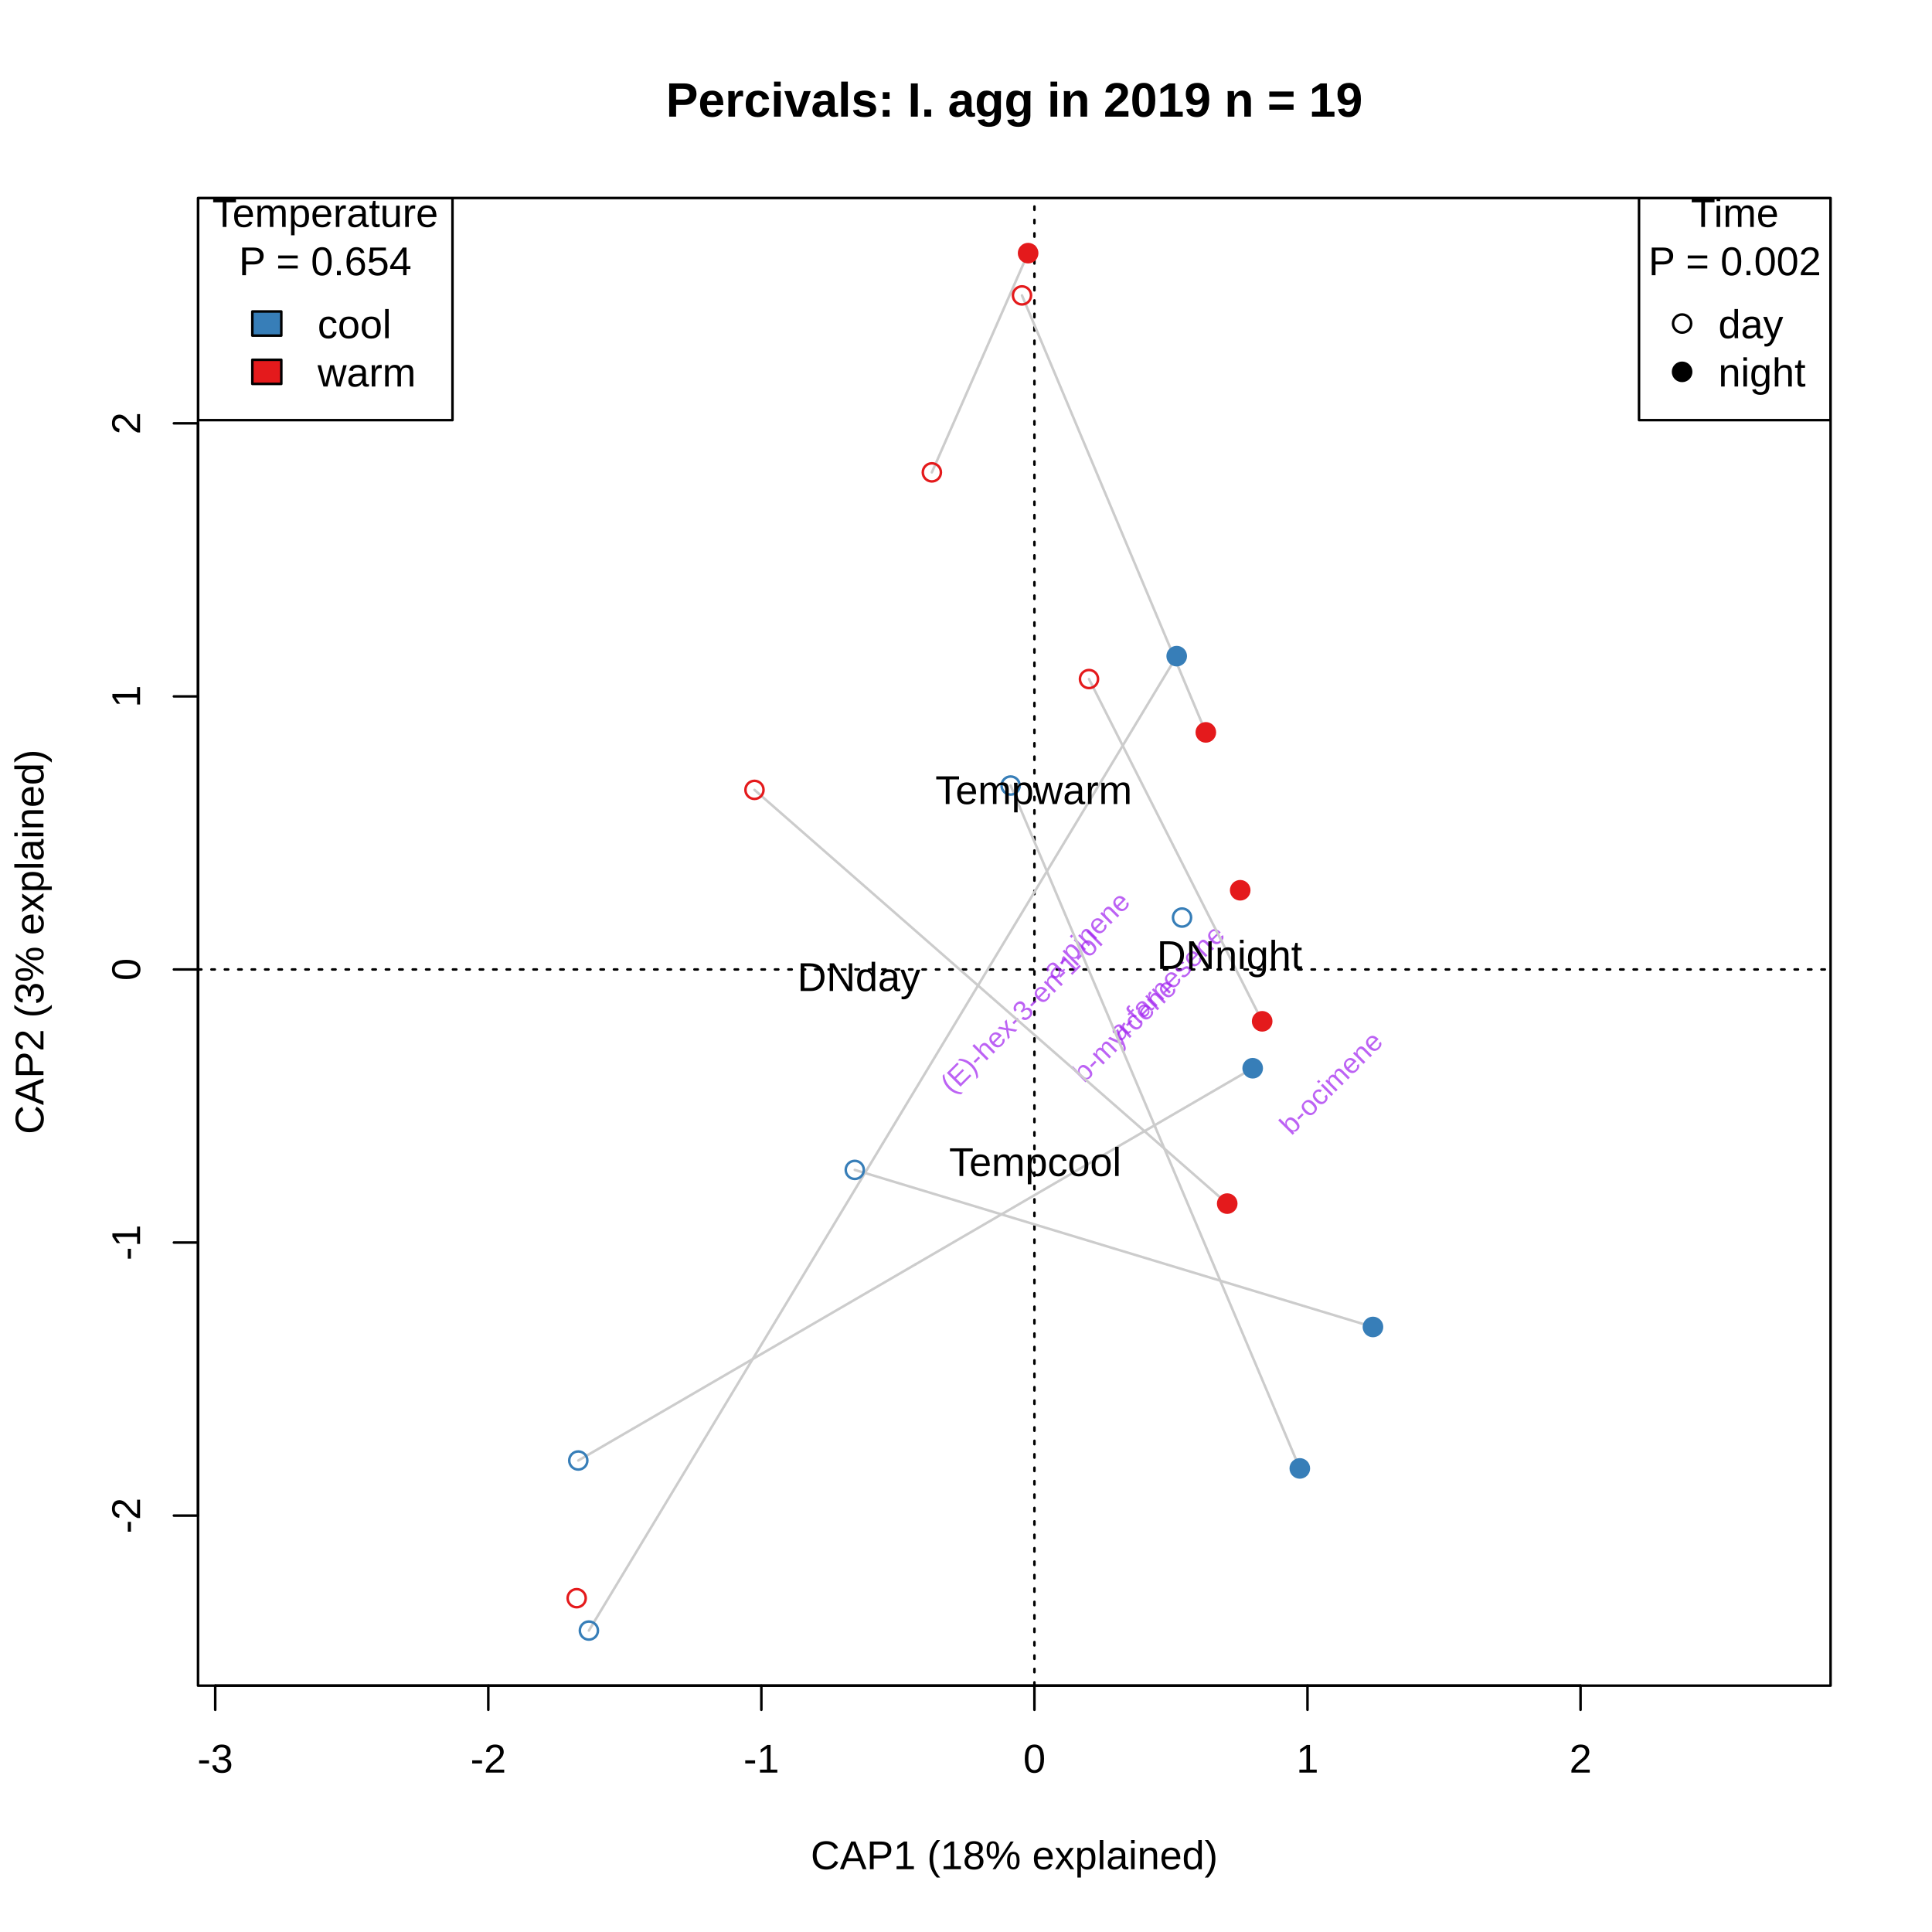
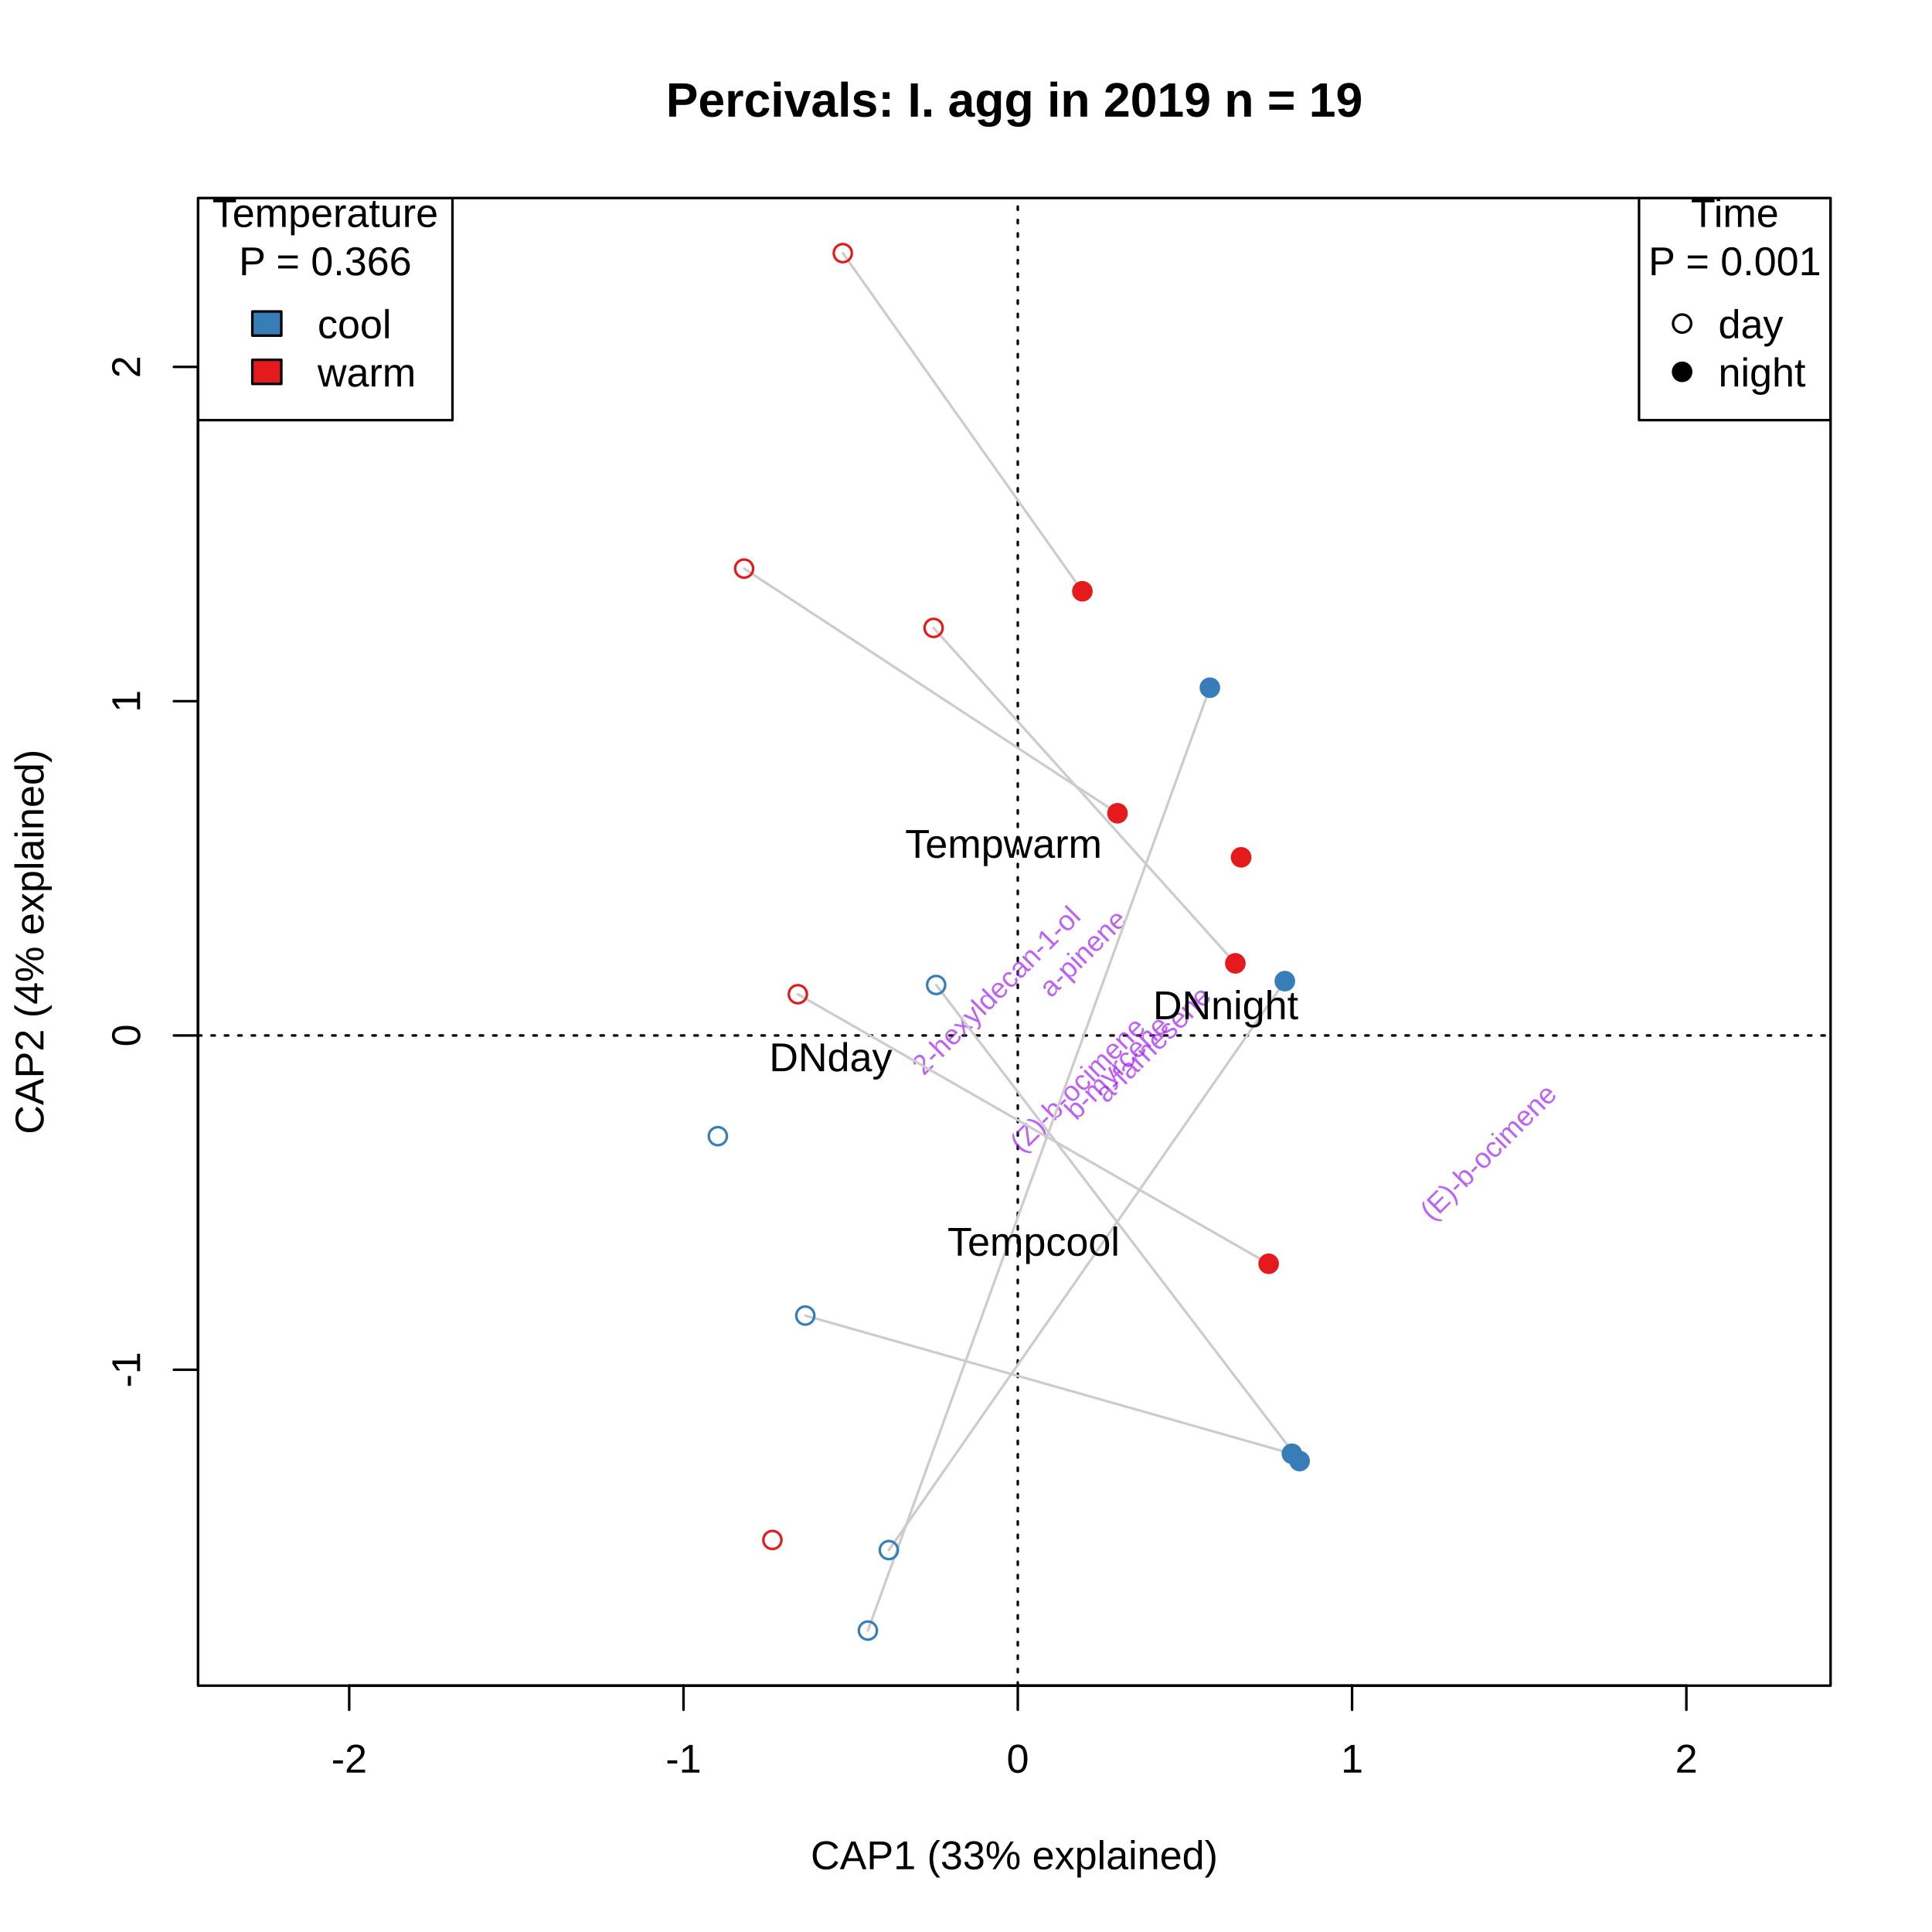
<svg xmlns="http://www.w3.org/2000/svg" class="svglite" width="576.00pt" height="576.00pt" viewBox="0 0 576.00 576.00">
  <defs>
    <style type="text/css">
    .svglite line, .svglite polyline, .svglite polygon, .svglite path, .svglite rect, .svglite circle {
      fill: none;
      stroke: #000000;
      stroke-linecap: round;
      stroke-linejoin: round;
      stroke-miterlimit: 10.00;
    }
    .svglite text {
      white-space: pre;
    }
  </style>
  </defs>
  <rect width="100%" height="100%" style="stroke: none; fill: #FFFFFF;" />
  <defs>
    <clipPath id="cpMC4wMHw1NzYuMDB8MC4wMHw1NzYuMDA=">
      <rect x="0.00" y="0.00" width="576.00" height="576.00" />
    </clipPath>
  </defs>
  <g clip-path="url(#cpMC4wMHw1NzYuMDB8MC4wMHw1NzYuMDA=)">
</g>
  <defs>
    <clipPath id="cpNTkuMDR8NTQ1Ljc2fDU5LjA0fDUwMi41Ng==">
      <rect x="59.04" y="59.04" width="486.72" height="443.52" />
    </clipPath>
  </defs>
  <g clip-path="url(#cpNTkuMDR8NTQ1Ljc2fDU5LjA0fDUwMi41Ng==)">
</g>
  <g clip-path="url(#cpMC4wMHw1NzYuMDB8MC4wMHw1NzYuMDA=)">
-     <line x1="64.17" y1="502.56" x2="471.22" y2="502.56" style="stroke-width: 0.75;" />
-     <line x1="64.17" y1="502.56" x2="64.17" y2="509.76" style="stroke-width: 0.75;" />
-     <line x1="145.58" y1="502.56" x2="145.58" y2="509.76" style="stroke-width: 0.75;" />
-     <line x1="226.99" y1="502.56" x2="226.99" y2="509.76" style="stroke-width: 0.75;" />
-     <line x1="308.40" y1="502.56" x2="308.40" y2="509.76" style="stroke-width: 0.75;" />
-     <line x1="389.81" y1="502.56" x2="389.81" y2="509.76" style="stroke-width: 0.75;" />
-     <line x1="471.22" y1="502.56" x2="471.22" y2="509.76" style="stroke-width: 0.75;" />
-     <text x="64.17" y="528.48" text-anchor="middle" style="font-size: 12.00px; font-family: &quot;Arial&quot;;">-3</text>
-     <text x="145.58" y="528.48" text-anchor="middle" style="font-size: 12.00px; font-family: &quot;Arial&quot;;">-2</text>
-     <text x="226.99" y="528.48" text-anchor="middle" style="font-size: 12.00px; font-family: &quot;Arial&quot;;">-1</text>
-     <text x="308.40" y="528.48" text-anchor="middle" style="font-size: 12.00px; font-family: &quot;Arial&quot;;">0</text>
-     <text x="389.81" y="528.48" text-anchor="middle" style="font-size: 12.00px; font-family: &quot;Arial&quot;;">1</text>
-     <text x="471.22" y="528.48" text-anchor="middle" style="font-size: 12.00px; font-family: &quot;Arial&quot;;">2</text>
-     <line x1="59.04" y1="451.85" x2="59.04" y2="126.21" style="stroke-width: 0.75;" />
-     <line x1="59.04" y1="451.85" x2="51.84" y2="451.85" style="stroke-width: 0.75;" />
-     <line x1="59.04" y1="370.44" x2="51.84" y2="370.44" style="stroke-width: 0.75;" />
-     <line x1="59.04" y1="289.03" x2="51.84" y2="289.03" style="stroke-width: 0.75;" />
-     <line x1="59.04" y1="207.62" x2="51.84" y2="207.62" style="stroke-width: 0.75;" />
-     <line x1="59.04" y1="126.21" x2="51.84" y2="126.21" style="stroke-width: 0.75;" />
-     <text transform="translate(41.76,451.85) rotate(-90)" text-anchor="middle" style="font-size: 12.00px; font-family: &quot;Arial&quot;;">-2</text>
-     <text transform="translate(41.76,370.44) rotate(-90)" text-anchor="middle" style="font-size: 12.00px; font-family: &quot;Arial&quot;;">-1</text>
-     <text transform="translate(41.76,289.03) rotate(-90)" text-anchor="middle" style="font-size: 12.00px; font-family: &quot;Arial&quot;;">0</text>
-     <text transform="translate(41.76,207.62) rotate(-90)" text-anchor="middle" style="font-size: 12.00px; font-family: &quot;Arial&quot;;">1</text>
-     <text transform="translate(41.76,126.21) rotate(-90)" text-anchor="middle" style="font-size: 12.00px; font-family: &quot;Arial&quot;;">2</text>
+     <line x1="104.11" y1="502.56" x2="502.77" y2="502.56" style="stroke-width: 0.75;" />
+     <line x1="104.11" y1="502.56" x2="104.11" y2="509.76" style="stroke-width: 0.75;" />
+     <line x1="203.78" y1="502.56" x2="203.78" y2="509.76" style="stroke-width: 0.75;" />
+     <line x1="303.44" y1="502.56" x2="303.44" y2="509.76" style="stroke-width: 0.75;" />
+     <line x1="403.10" y1="502.56" x2="403.10" y2="509.76" style="stroke-width: 0.75;" />
+     <line x1="502.77" y1="502.56" x2="502.77" y2="509.76" style="stroke-width: 0.75;" />
+     <text x="104.11" y="528.48" text-anchor="middle" style="font-size: 12.00px; font-family: &quot;Arial&quot;;">-2</text>
+     <text x="203.78" y="528.48" text-anchor="middle" style="font-size: 12.00px; font-family: &quot;Arial&quot;;">-1</text>
+     <text x="303.44" y="528.48" text-anchor="middle" style="font-size: 12.00px; font-family: &quot;Arial&quot;;">0</text>
+     <text x="403.10" y="528.48" text-anchor="middle" style="font-size: 12.00px; font-family: &quot;Arial&quot;;">1</text>
+     <text x="502.77" y="528.48" text-anchor="middle" style="font-size: 12.00px; font-family: &quot;Arial&quot;;">2</text>
+     <line x1="59.04" y1="408.37" x2="59.04" y2="109.38" style="stroke-width: 0.75;" />
+     <line x1="59.04" y1="408.37" x2="51.84" y2="408.37" style="stroke-width: 0.75;" />
+     <line x1="59.04" y1="308.71" x2="51.84" y2="308.71" style="stroke-width: 0.75;" />
+     <line x1="59.04" y1="209.05" x2="51.84" y2="209.05" style="stroke-width: 0.75;" />
+     <line x1="59.04" y1="109.38" x2="51.84" y2="109.38" style="stroke-width: 0.75;" />
+     <text transform="translate(41.76,408.37) rotate(-90)" text-anchor="middle" style="font-size: 12.00px; font-family: &quot;Arial&quot;;">-1</text>
+     <text transform="translate(41.76,308.71) rotate(-90)" text-anchor="middle" style="font-size: 12.00px; font-family: &quot;Arial&quot;;">0</text>
+     <text transform="translate(41.76,209.05) rotate(-90)" text-anchor="middle" style="font-size: 12.00px; font-family: &quot;Arial&quot;;">1</text>
+     <text transform="translate(41.76,109.38) rotate(-90)" text-anchor="middle" style="font-size: 12.00px; font-family: &quot;Arial&quot;;">2</text>
    <polygon points="59.04,502.56 545.76,502.56 545.76,59.04 59.04,59.04 " style="stroke-width: 0.75;" />
-     <text x="302.40" y="557.28" text-anchor="middle" style="font-size: 12.00px; font-family: &quot;Arial&quot;;">CAP1 (18% explained)</text>
-     <text transform="translate(12.96,280.80) rotate(-90)" text-anchor="middle" style="font-size: 12.00px; font-family: &quot;Arial&quot;;">CAP2 (3% explained)</text>
+     <text x="302.40" y="557.28" text-anchor="middle" style="font-size: 12.00px; font-family: &quot;Arial&quot;;">CAP1 (33% explained)</text>
+     <text transform="translate(12.96,280.80) rotate(-90)" text-anchor="middle" style="font-size: 12.00px; font-family: &quot;Arial&quot;;">CAP2 (4% explained)</text>
  </g>
  <g clip-path="url(#cpNTkuMDR8NTQ1Ljc2fDU5LjA0fDUwMi41Ng==)">
-     <line x1="59.04" y1="289.03" x2="545.76" y2="289.03" style="stroke-width: 0.75; stroke-dasharray: 1.00,3.00;" />
-     <line x1="308.40" y1="502.56" x2="308.40" y2="59.04" style="stroke-width: 0.75; stroke-dasharray: 1.00,3.00;" />
+     <line x1="59.04" y1="308.71" x2="545.76" y2="308.71" style="stroke-width: 0.75; stroke-dasharray: 1.00,3.00;" />
+     <line x1="303.44" y1="502.56" x2="303.44" y2="59.04" style="stroke-width: 0.75; stroke-dasharray: 1.00,3.00;" />
  </g>
  <g clip-path="url(#cpMC4wMHw1NzYuMDB8MC4wMHw1NzYuMDA=)">
    <text x="302.40" y="34.77" text-anchor="middle" style="font-size: 14.40px; font-weight: bold; font-family: &quot;Arial&quot;;">Percivals: I. agg in 2019 n = 19</text>
  </g>
  <g clip-path="url(#cpNTkuMDR8NTQ1Ljc2fDU5LjA0fDUwMi41Ng==)">
    <rect x="59.04" y="59.04" width="75.86" height="66.22" style="stroke-width: 0.75;" />
    <rect x="75.23" y="92.86" width="8.64" height="7.20" style="stroke-width: 0.75; fill: #377EB8;" />
    <rect x="75.23" y="107.26" width="8.64" height="7.20" style="stroke-width: 0.75; fill: #E41A1C;" />
    <text x="96.97" y="67.66" text-anchor="middle" style="font-size: 12.00px; font-family: &quot;Arial&quot;;">Temperature </text>
-     <text x="96.97" y="82.06" text-anchor="middle" style="font-size: 12.00px; font-family: &quot;Arial&quot;;">P = 0.654</text>
+     <text x="96.97" y="82.06" text-anchor="middle" style="font-size: 12.00px; font-family: &quot;Arial&quot;;">P = 0.366</text>
    <text x="94.67" y="100.83" style="font-size: 12.00px; font-family: &quot;Arial&quot;;">cool</text>
    <text x="94.67" y="115.23" style="font-size: 12.00px; font-family: &quot;Arial&quot;;">warm</text>
    <rect x="488.65" y="59.04" width="57.11" height="66.22" style="stroke-width: 0.75;" />
    <circle cx="501.50" cy="96.46" r="2.70" style="stroke-width: 0.75;" />
    <circle cx="501.50" cy="110.86" r="2.70" style="stroke-width: 0.75; fill: #000000;" />
    <text x="517.21" y="67.66" text-anchor="middle" style="font-size: 12.00px; font-family: &quot;Arial&quot;;">Time </text>
-     <text x="517.21" y="82.06" text-anchor="middle" style="font-size: 12.00px; font-family: &quot;Arial&quot;;">P = 0.002</text>
+     <text x="517.21" y="82.06" text-anchor="middle" style="font-size: 12.00px; font-family: &quot;Arial&quot;;">P = 0.001</text>
    <text x="512.30" y="100.83" style="font-size: 12.00px; font-family: &quot;Arial&quot;;">day</text>
    <text x="512.30" y="115.23" style="font-size: 12.00px; font-family: &quot;Arial&quot;;">night</text>
-     <text transform="translate(349.80,295.00) rotate(-45)" text-anchor="middle" style="font-size: 8.40px;fill: #A020F0; fill-opacity: 0.70; font-family: &quot;Arial&quot;;">a-farnesene</text>
-     <text transform="translate(337.25,309.04) rotate(-45)" text-anchor="middle" style="font-size: 8.40px;fill: #A020F0; fill-opacity: 0.70; font-family: &quot;Arial&quot;;">b-myrcene</text>
-     <text transform="translate(398.86,324.85) rotate(-45)" text-anchor="middle" style="font-size: 8.40px;fill: #A020F0; fill-opacity: 0.70; font-family: &quot;Arial&quot;;">b-ocimene</text>
-     <text transform="translate(312.15,293.36) rotate(-45)" text-anchor="middle" style="font-size: 8.40px;fill: none; font-family: &quot;Arial&quot;;">g-terpinene</text>
-     <text transform="translate(325.82,280.87) rotate(-45)" text-anchor="middle" style="font-size: 8.40px;fill: #A020F0; fill-opacity: 0.70; font-family: &quot;Arial&quot;;">a-pinene</text>
-     <text transform="translate(319.96,289.97) rotate(-45)" text-anchor="middle" style="font-size: 8.40px;fill: none; font-family: &quot;Arial&quot;;">bergamotene</text>
-     <text transform="translate(310.04,290.66) rotate(-45)" text-anchor="middle" style="font-size: 8.40px;fill: none; font-family: &quot;Arial&quot;;">(3E)-4,8-dimethylnona-1,3,7-triene</text>
-     <text transform="translate(304.47,279.67) rotate(-45)" text-anchor="middle" style="font-size: 8.40px;fill: none; font-family: &quot;Arial&quot;;">2-hexyldecan-1-ol</text>
-     <text transform="translate(310.05,291.26) rotate(-45)" text-anchor="middle" style="font-size: 8.40px;fill: none; font-family: &quot;Arial&quot;;">(1Z,4Z,7Z)-1,5,9,9-tetramethylcycloundeca-1,4,7-triene</text>
-     <text transform="translate(302.84,292.25) rotate(-45)" text-anchor="middle" style="font-size: 8.40px;fill: none; font-family: &quot;Arial&quot;;">(E)-hex-2-enal</text>
-     <text transform="translate(308.09,291.26) rotate(-45)" text-anchor="middle" style="font-size: 8.40px;fill: none; font-family: &quot;Arial&quot;;">(2E)-2,7-dimethylocta-2,6-dien-1-ol</text>
-     <text transform="translate(306.52,303.82) rotate(-45)" text-anchor="middle" style="font-size: 8.40px;fill: #A020F0; fill-opacity: 0.70; font-family: &quot;Arial&quot;;">(E)-hex-3-en-1-ol</text>
-     <text transform="translate(311.03,296.79) rotate(-45)" text-anchor="middle" style="font-size: 8.40px;fill: none; font-family: &quot;Arial&quot;;">[(E)-hex-3-enyl] acetate</text>
-     <text transform="translate(312.83,290.92) rotate(-45)" text-anchor="middle" style="font-size: 8.40px;fill: none; font-family: &quot;Arial&quot;;">pseudoionone</text>
-     <text transform="translate(310.04,290.66) rotate(-45)" text-anchor="middle" style="font-size: 8.40px;fill: none; font-family: &quot;Arial&quot;;">methyl benzoate</text>
-     <text transform="translate(304.27,295.30) rotate(-45)" text-anchor="middle" style="font-size: 8.40px;fill: none; font-family: &quot;Arial&quot;;">b-caryophyllene</text>
-     <text transform="translate(309.55,291.71) rotate(-45)" text-anchor="middle" style="font-size: 8.40px;fill: none; font-family: &quot;Arial&quot;;">[(Z)-hex-3-enyl] butanoate</text>
-     <text transform="translate(310.04,290.66) rotate(-45)" text-anchor="middle" style="font-size: 8.40px;fill: none; font-family: &quot;Arial&quot;;">nonyl prop-1-en-2-yl carbonate</text>
-     <text transform="translate(311.36,293.81) rotate(-45)" text-anchor="middle" style="font-size: 8.40px;fill: none; font-family: &quot;Arial&quot;;">a-copaene</text>
-     <text transform="translate(310.04,290.66) rotate(-45)" text-anchor="middle" style="font-size: 8.40px;fill: none; font-family: &quot;Arial&quot;;">nonylcyclopropane</text>
-     <text transform="translate(310.60,298.96) rotate(-45)" text-anchor="middle" style="font-size: 8.40px;fill: none; font-family: &quot;Arial&quot;;">a-terpineol</text>
-     <text transform="translate(314.33,294.56) rotate(-45)" text-anchor="middle" style="font-size: 8.40px;fill: none; font-family: &quot;Arial&quot;;">linalool</text>
-     <text transform="translate(310.04,290.66) rotate(-45)" text-anchor="middle" style="font-size: 8.40px;fill: none; font-family: &quot;Arial&quot;;">3,5-dimethyloctane</text>
-     <text transform="translate(308.48,294.80) rotate(-45)" text-anchor="middle" style="font-size: 8.40px;fill: none; font-family: &quot;Arial&quot;;">petasitene</text>
-     <text transform="translate(314.28,296.07) rotate(-45)" text-anchor="middle" style="font-size: 8.40px;fill: none; font-family: &quot;Arial&quot;;">trans-a-bergamotene</text>
-     <text transform="translate(310.04,290.66) rotate(-45)" text-anchor="middle" style="font-size: 8.40px;fill: none; font-family: &quot;Arial&quot;;">a-campholenal</text>
-     <text transform="translate(310.61,291.24) rotate(-45)" text-anchor="middle" style="font-size: 8.40px;fill: none; font-family: &quot;Arial&quot;;">indole</text>
-     <text transform="translate(310.04,290.66) rotate(-45)" text-anchor="middle" style="font-size: 8.40px;fill: none; font-family: &quot;Arial&quot;;">3-methylbutanal oxime</text>
-     <line x1="332.09" y1="372.21" x2="254.84" y2="348.79" style="stroke-width: 0.75; stroke: #CCCCCC;" />
-     <line x1="332.09" y1="372.21" x2="409.33" y2="395.62" style="stroke-width: 0.75; stroke: #CCCCCC;" />
-     <line x1="344.41" y1="336.00" x2="301.30" y2="234.20" style="stroke-width: 0.75; stroke: #CCCCCC;" />
-     <line x1="344.41" y1="336.00" x2="387.52" y2="437.79" style="stroke-width: 0.75; stroke: #CCCCCC;" />
-     <line x1="272.94" y1="376.95" x2="172.41" y2="435.43" style="stroke-width: 0.75; stroke: #CCCCCC;" />
-     <line x1="272.94" y1="376.95" x2="373.47" y2="318.48" style="stroke-width: 0.75; stroke: #CCCCCC;" />
-     <line x1="263.20" y1="340.88" x2="175.57" y2="486.13" style="stroke-width: 0.75; stroke: #CCCCCC;" />
-     <line x1="263.20" y1="340.88" x2="350.82" y2="195.62" style="stroke-width: 0.75; stroke: #CCCCCC;" />
-     <line x1="350.49" y1="253.47" x2="324.67" y2="202.45" style="stroke-width: 0.75; stroke: #CCCCCC;" />
-     <line x1="350.49" y1="253.47" x2="376.30" y2="304.49" style="stroke-width: 0.75; stroke: #CCCCCC;" />
-     <line x1="292.17" y1="108.15" x2="277.82" y2="140.83" style="stroke-width: 0.75; stroke: #CCCCCC;" />
-     <line x1="292.17" y1="108.15" x2="306.52" y2="75.47" style="stroke-width: 0.75; stroke: #CCCCCC;" />
-     <line x1="332.10" y1="153.21" x2="359.50" y2="218.35" style="stroke-width: 0.75; stroke: #CCCCCC;" />
-     <line x1="332.10" y1="153.21" x2="304.69" y2="88.07" style="stroke-width: 0.75; stroke: #CCCCCC;" />
-     <line x1="295.41" y1="297.16" x2="224.94" y2="235.49" style="stroke-width: 0.75; stroke: #CCCCCC;" />
-     <line x1="295.41" y1="297.16" x2="365.88" y2="358.84" style="stroke-width: 0.75; stroke: #CCCCCC;" />
-     <circle cx="254.84" cy="348.79" r="2.70" style="stroke-width: 0.75; stroke: #377EB8;" />
-     <circle cx="409.33" cy="395.62" r="2.70" style="stroke-width: 0.75; stroke: #377EB8; fill: #377EB8;" />
-     <circle cx="324.67" cy="202.45" r="2.70" style="stroke-width: 0.75; stroke: #E41A1C;" />
-     <circle cx="376.30" cy="304.49" r="2.70" style="stroke-width: 0.75; stroke: #E41A1C; fill: #E41A1C;" />
-     <circle cx="369.75" cy="265.42" r="2.70" style="stroke-width: 0.75; stroke: #E41A1C; fill: #E41A1C;" />
-     <circle cx="277.82" cy="140.83" r="2.70" style="stroke-width: 0.75; stroke: #E41A1C;" />
-     <circle cx="301.30" cy="234.20" r="2.70" style="stroke-width: 0.75; stroke: #377EB8;" />
-     <circle cx="387.52" cy="437.79" r="2.70" style="stroke-width: 0.75; stroke: #377EB8; fill: #377EB8;" />
-     <circle cx="359.50" cy="218.35" r="2.70" style="stroke-width: 0.75; stroke: #E41A1C; fill: #E41A1C;" />
-     <circle cx="171.93" cy="476.48" r="2.70" style="stroke-width: 0.75; stroke: #E41A1C;" />
-     <circle cx="224.94" cy="235.49" r="2.70" style="stroke-width: 0.75; stroke: #E41A1C;" />
-     <circle cx="365.88" cy="358.84" r="2.70" style="stroke-width: 0.75; stroke: #E41A1C; fill: #E41A1C;" />
-     <circle cx="172.41" cy="435.43" r="2.70" style="stroke-width: 0.75; stroke: #377EB8;" />
-     <circle cx="373.47" cy="318.48" r="2.70" style="stroke-width: 0.75; stroke: #377EB8; fill: #377EB8;" />
-     <circle cx="175.57" cy="486.13" r="2.70" style="stroke-width: 0.75; stroke: #377EB8;" />
-     <circle cx="350.82" cy="195.62" r="2.70" style="stroke-width: 0.75; stroke: #377EB8; fill: #377EB8;" />
-     <circle cx="304.69" cy="88.07" r="2.70" style="stroke-width: 0.75; stroke: #E41A1C;" />
-     <circle cx="306.52" cy="75.47" r="2.70" style="stroke-width: 0.75; stroke: #E41A1C; fill: #E41A1C;" />
-     <circle cx="352.41" cy="273.56" r="2.70" style="stroke-width: 0.75; stroke: #377EB8;" />
-     <text x="256.06" y="295.45" text-anchor="middle" style="font-size: 12.00px; font-family: &quot;Arial&quot;;">DNday</text>
-     <text x="366.57" y="288.88" text-anchor="middle" style="font-size: 12.00px; font-family: &quot;Arial&quot;;">DNnight</text>
-     <text x="308.63" y="350.60" text-anchor="middle" style="font-size: 12.00px; font-family: &quot;Arial&quot;;">Tempcool</text>
-     <text x="308.20" y="239.71" text-anchor="middle" style="font-size: 12.00px; font-family: &quot;Arial&quot;;">Tempwarm</text>
+     <text transform="translate(345.72,313.33) rotate(-45)" text-anchor="middle" style="font-size: 8.40px;fill: #A020F0; fill-opacity: 0.70; font-family: &quot;Arial&quot;;">a-farnesene</text>
+     <text transform="translate(334.91,320.26) rotate(-45)" text-anchor="middle" style="font-size: 8.40px;fill: #A020F0; fill-opacity: 0.70; font-family: &quot;Arial&quot;;">b-myrcene</text>
+     <text transform="translate(445.74,345.51) rotate(-45)" text-anchor="middle" style="font-size: 8.40px;fill: #A020F0; fill-opacity: 0.70; font-family: &quot;Arial&quot;;">(E)-b-ocimene</text>
+     <text transform="translate(307.06,313.12) rotate(-45)" text-anchor="middle" style="font-size: 8.40px;fill: none; font-family: &quot;Arial&quot;;">g-terpinene</text>
+     <text transform="translate(324.86,286.18) rotate(-45)" text-anchor="middle" style="font-size: 8.40px;fill: #A020F0; fill-opacity: 0.70; font-family: &quot;Arial&quot;;">a-pinene</text>
+     <text transform="translate(310.37,317.24) rotate(-45)" text-anchor="middle" style="font-size: 8.40px;fill: none; font-family: &quot;Arial&quot;;">bergamotene</text>
+     <text transform="translate(306.35,309.66) rotate(-45)" text-anchor="middle" style="font-size: 8.40px;fill: none; font-family: &quot;Arial&quot;;">(3E)-4,8-dimethylnona-1,3,7-triene</text>
+     <text transform="translate(299.01,297.31) rotate(-45)" text-anchor="middle" style="font-size: 8.40px;fill: #A020F0; fill-opacity: 0.70; font-family: &quot;Arial&quot;;">2-hexyldecan-1-ol</text>
+     <text transform="translate(305.12,311.09) rotate(-45)" text-anchor="middle" style="font-size: 8.40px;fill: none; font-family: &quot;Arial&quot;;">(1Z,4Z,7Z)-1,5,9,9-tetramethylcycloundeca-1,4,7-triene</text>
+     <text transform="translate(298.95,311.28) rotate(-45)" text-anchor="middle" style="font-size: 8.40px;fill: none; font-family: &quot;Arial&quot;;">(E)-hex-2-enal</text>
+     <text transform="translate(301.14,315.80) rotate(-45)" text-anchor="middle" style="font-size: 8.40px;fill: none; font-family: &quot;Arial&quot;;">(2E)-2,7-dimethylocta-2,6-dien-1-ol</text>
+     <text transform="translate(304.39,322.68) rotate(-45)" text-anchor="middle" style="font-size: 8.40px;fill: none; font-family: &quot;Arial&quot;;">(E)-hex-3-en-1-ol</text>
+     <text transform="translate(306.37,317.87) rotate(-45)" text-anchor="middle" style="font-size: 8.40px;fill: none; font-family: &quot;Arial&quot;;">[(E)-hex-3-enyl] acetate</text>
+     <text transform="translate(308.78,308.80) rotate(-45)" text-anchor="middle" style="font-size: 8.40px;fill: none; font-family: &quot;Arial&quot;;">pseudoionone</text>
+     <text transform="translate(301.38,312.62) rotate(-45)" text-anchor="middle" style="font-size: 8.40px;fill: none; font-family: &quot;Arial&quot;;">methyl benzoate</text>
+     <text transform="translate(298.11,315.25) rotate(-45)" text-anchor="middle" style="font-size: 8.40px;fill: none; font-family: &quot;Arial&quot;;">b-caryophyllene</text>
+     <text transform="translate(303.96,313.01) rotate(-45)" text-anchor="middle" style="font-size: 8.40px;fill: none; font-family: &quot;Arial&quot;;">[(Z)-hex-3-enyl] butanoate</text>
+     <text transform="translate(305.08,310.35) rotate(-45)" text-anchor="middle" style="font-size: 8.40px;fill: none; font-family: &quot;Arial&quot;;">nonyl prop-1-en-2-yl carbonate</text>
+     <text transform="translate(307.43,312.35) rotate(-45)" text-anchor="middle" style="font-size: 8.40px;fill: none; font-family: &quot;Arial&quot;;">a-copaene</text>
+     <text transform="translate(305.08,310.35) rotate(-45)" text-anchor="middle" style="font-size: 8.40px;fill: none; font-family: &quot;Arial&quot;;">nonylcyclopropane</text>
+     <text transform="translate(306.05,320.63) rotate(-45)" text-anchor="middle" style="font-size: 8.40px;fill: none; font-family: &quot;Arial&quot;;">a-terpineol</text>
+     <text transform="translate(309.45,314.96) rotate(-45)" text-anchor="middle" style="font-size: 8.40px;fill: none; font-family: &quot;Arial&quot;;">linalool</text>
+     <text transform="translate(305.08,310.35) rotate(-45)" text-anchor="middle" style="font-size: 8.40px;fill: none; font-family: &quot;Arial&quot;;">3,5-dimethyloctane</text>
+     <text transform="translate(306.95,314.16) rotate(-45)" text-anchor="middle" style="font-size: 8.40px;fill: none; font-family: &quot;Arial&quot;;">petasitene</text>
+     <text transform="translate(305.08,310.35) rotate(-45)" text-anchor="middle" style="font-size: 8.40px;fill: none; font-family: &quot;Arial&quot;;">trans-a-bergamotene</text>
+     <text transform="translate(323.30,325.38) rotate(-45)" text-anchor="middle" style="font-size: 8.40px;fill: #A020F0; fill-opacity: 0.70; font-family: &quot;Arial&quot;;">(Z)-b-ocimene</text>
+     <text transform="translate(305.08,310.35) rotate(-45)" text-anchor="middle" style="font-size: 8.40px;fill: none; font-family: &quot;Arial&quot;;">a-campholenal</text>
+     <text transform="translate(301.48,313.15) rotate(-45)" text-anchor="middle" style="font-size: 8.40px;fill: none; font-family: &quot;Arial&quot;;">2-methylbenzonitrile</text>
+     <text transform="translate(305.08,310.35) rotate(-45)" text-anchor="middle" style="font-size: 8.40px;fill: none; font-family: &quot;Arial&quot;;">3-methylbutanal oxime</text>
+     <text transform="translate(304.15,313.32) rotate(-45)" text-anchor="middle" style="font-size: 8.40px;fill: none; font-family: &quot;Arial&quot;;">indole</text>
+     <line x1="312.63" y1="412.82" x2="240.09" y2="392.22" style="stroke-width: 0.75; stroke: #CCCCCC;" />
+     <line x1="312.63" y1="412.82" x2="385.17" y2="433.42" style="stroke-width: 0.75; stroke: #CCCCCC;" />
+     <line x1="333.28" y1="364.63" x2="279.10" y2="293.66" style="stroke-width: 0.75; stroke: #CCCCCC;" />
+     <line x1="333.28" y1="364.63" x2="387.46" y2="435.60" style="stroke-width: 0.75; stroke: #CCCCCC;" />
+     <line x1="309.73" y1="345.58" x2="258.75" y2="486.13" style="stroke-width: 0.75; stroke: #CCCCCC;" />
+     <line x1="309.73" y1="345.58" x2="360.71" y2="205.03" style="stroke-width: 0.75; stroke: #CCCCCC;" />
+     <line x1="324.02" y1="377.32" x2="264.99" y2="462.14" style="stroke-width: 0.75; stroke: #CCCCCC;" />
+     <line x1="324.02" y1="377.32" x2="383.06" y2="292.51" style="stroke-width: 0.75; stroke: #CCCCCC;" />
+     <line x1="323.32" y1="237.20" x2="278.34" y2="187.20" style="stroke-width: 0.75; stroke: #CCCCCC;" />
+     <line x1="323.32" y1="237.20" x2="368.30" y2="287.21" style="stroke-width: 0.75; stroke: #CCCCCC;" />
+     <line x1="277.51" y1="205.99" x2="221.85" y2="169.52" style="stroke-width: 0.75; stroke: #CCCCCC;" />
+     <line x1="277.51" y1="205.99" x2="333.16" y2="242.46" style="stroke-width: 0.75; stroke: #CCCCCC;" />
+     <line x1="286.98" y1="125.87" x2="322.69" y2="176.28" style="stroke-width: 0.75; stroke: #CCCCCC;" />
+     <line x1="286.98" y1="125.87" x2="251.27" y2="75.47" style="stroke-width: 0.75; stroke: #CCCCCC;" />
+     <line x1="308.05" y1="336.60" x2="237.87" y2="296.41" style="stroke-width: 0.75; stroke: #CCCCCC;" />
+     <line x1="308.05" y1="336.60" x2="378.23" y2="376.78" style="stroke-width: 0.75; stroke: #CCCCCC;" />
+     <circle cx="240.09" cy="392.22" r="2.70" style="stroke-width: 0.75; stroke: #377EB8;" />
+     <circle cx="385.17" cy="433.42" r="2.70" style="stroke-width: 0.75; stroke: #377EB8; fill: #377EB8;" />
+     <circle cx="278.34" cy="187.20" r="2.70" style="stroke-width: 0.75; stroke: #E41A1C;" />
+     <circle cx="368.30" cy="287.21" r="2.70" style="stroke-width: 0.75; stroke: #E41A1C; fill: #E41A1C;" />
+     <circle cx="370.02" cy="255.60" r="2.70" style="stroke-width: 0.75; stroke: #E41A1C; fill: #E41A1C;" />
+     <circle cx="221.85" cy="169.52" r="2.70" style="stroke-width: 0.75; stroke: #E41A1C;" />
+     <circle cx="279.10" cy="293.66" r="2.70" style="stroke-width: 0.75; stroke: #377EB8;" />
+     <circle cx="387.46" cy="435.60" r="2.70" style="stroke-width: 0.75; stroke: #377EB8; fill: #377EB8;" />
+     <circle cx="322.69" cy="176.28" r="2.70" style="stroke-width: 0.75; stroke: #E41A1C; fill: #E41A1C;" />
+     <circle cx="230.28" cy="459.12" r="2.70" style="stroke-width: 0.75; stroke: #E41A1C;" />
+     <circle cx="237.87" cy="296.41" r="2.70" style="stroke-width: 0.75; stroke: #E41A1C;" />
+     <circle cx="378.23" cy="376.78" r="2.70" style="stroke-width: 0.75; stroke: #E41A1C; fill: #E41A1C;" />
+     <circle cx="258.75" cy="486.13" r="2.70" style="stroke-width: 0.75; stroke: #377EB8;" />
+     <circle cx="360.71" cy="205.03" r="2.70" style="stroke-width: 0.75; stroke: #377EB8; fill: #377EB8;" />
+     <circle cx="264.99" cy="462.14" r="2.70" style="stroke-width: 0.75; stroke: #377EB8;" />
+     <circle cx="383.06" cy="292.51" r="2.70" style="stroke-width: 0.75; stroke: #377EB8; fill: #377EB8;" />
+     <circle cx="251.27" cy="75.47" r="2.70" style="stroke-width: 0.75; stroke: #E41A1C;" />
+     <circle cx="333.16" cy="242.46" r="2.70" style="stroke-width: 0.75; stroke: #E41A1C; fill: #E41A1C;" />
+     <circle cx="214.02" cy="338.73" r="2.70" style="stroke-width: 0.75; stroke: #377EB8;" />
+     <text x="247.66" y="319.37" text-anchor="middle" style="font-size: 12.00px; font-family: &quot;Arial&quot;;">DNday</text>
+     <text x="365.42" y="303.86" text-anchor="middle" style="font-size: 12.00px; font-family: &quot;Arial&quot;;">DNnight</text>
+     <text x="308.15" y="374.36" text-anchor="middle" style="font-size: 12.00px; font-family: &quot;Arial&quot;;">Tempcool</text>
+     <text x="299.20" y="255.73" text-anchor="middle" style="font-size: 12.00px; font-family: &quot;Arial&quot;;">Tempwarm</text>
  </g>
</svg>
